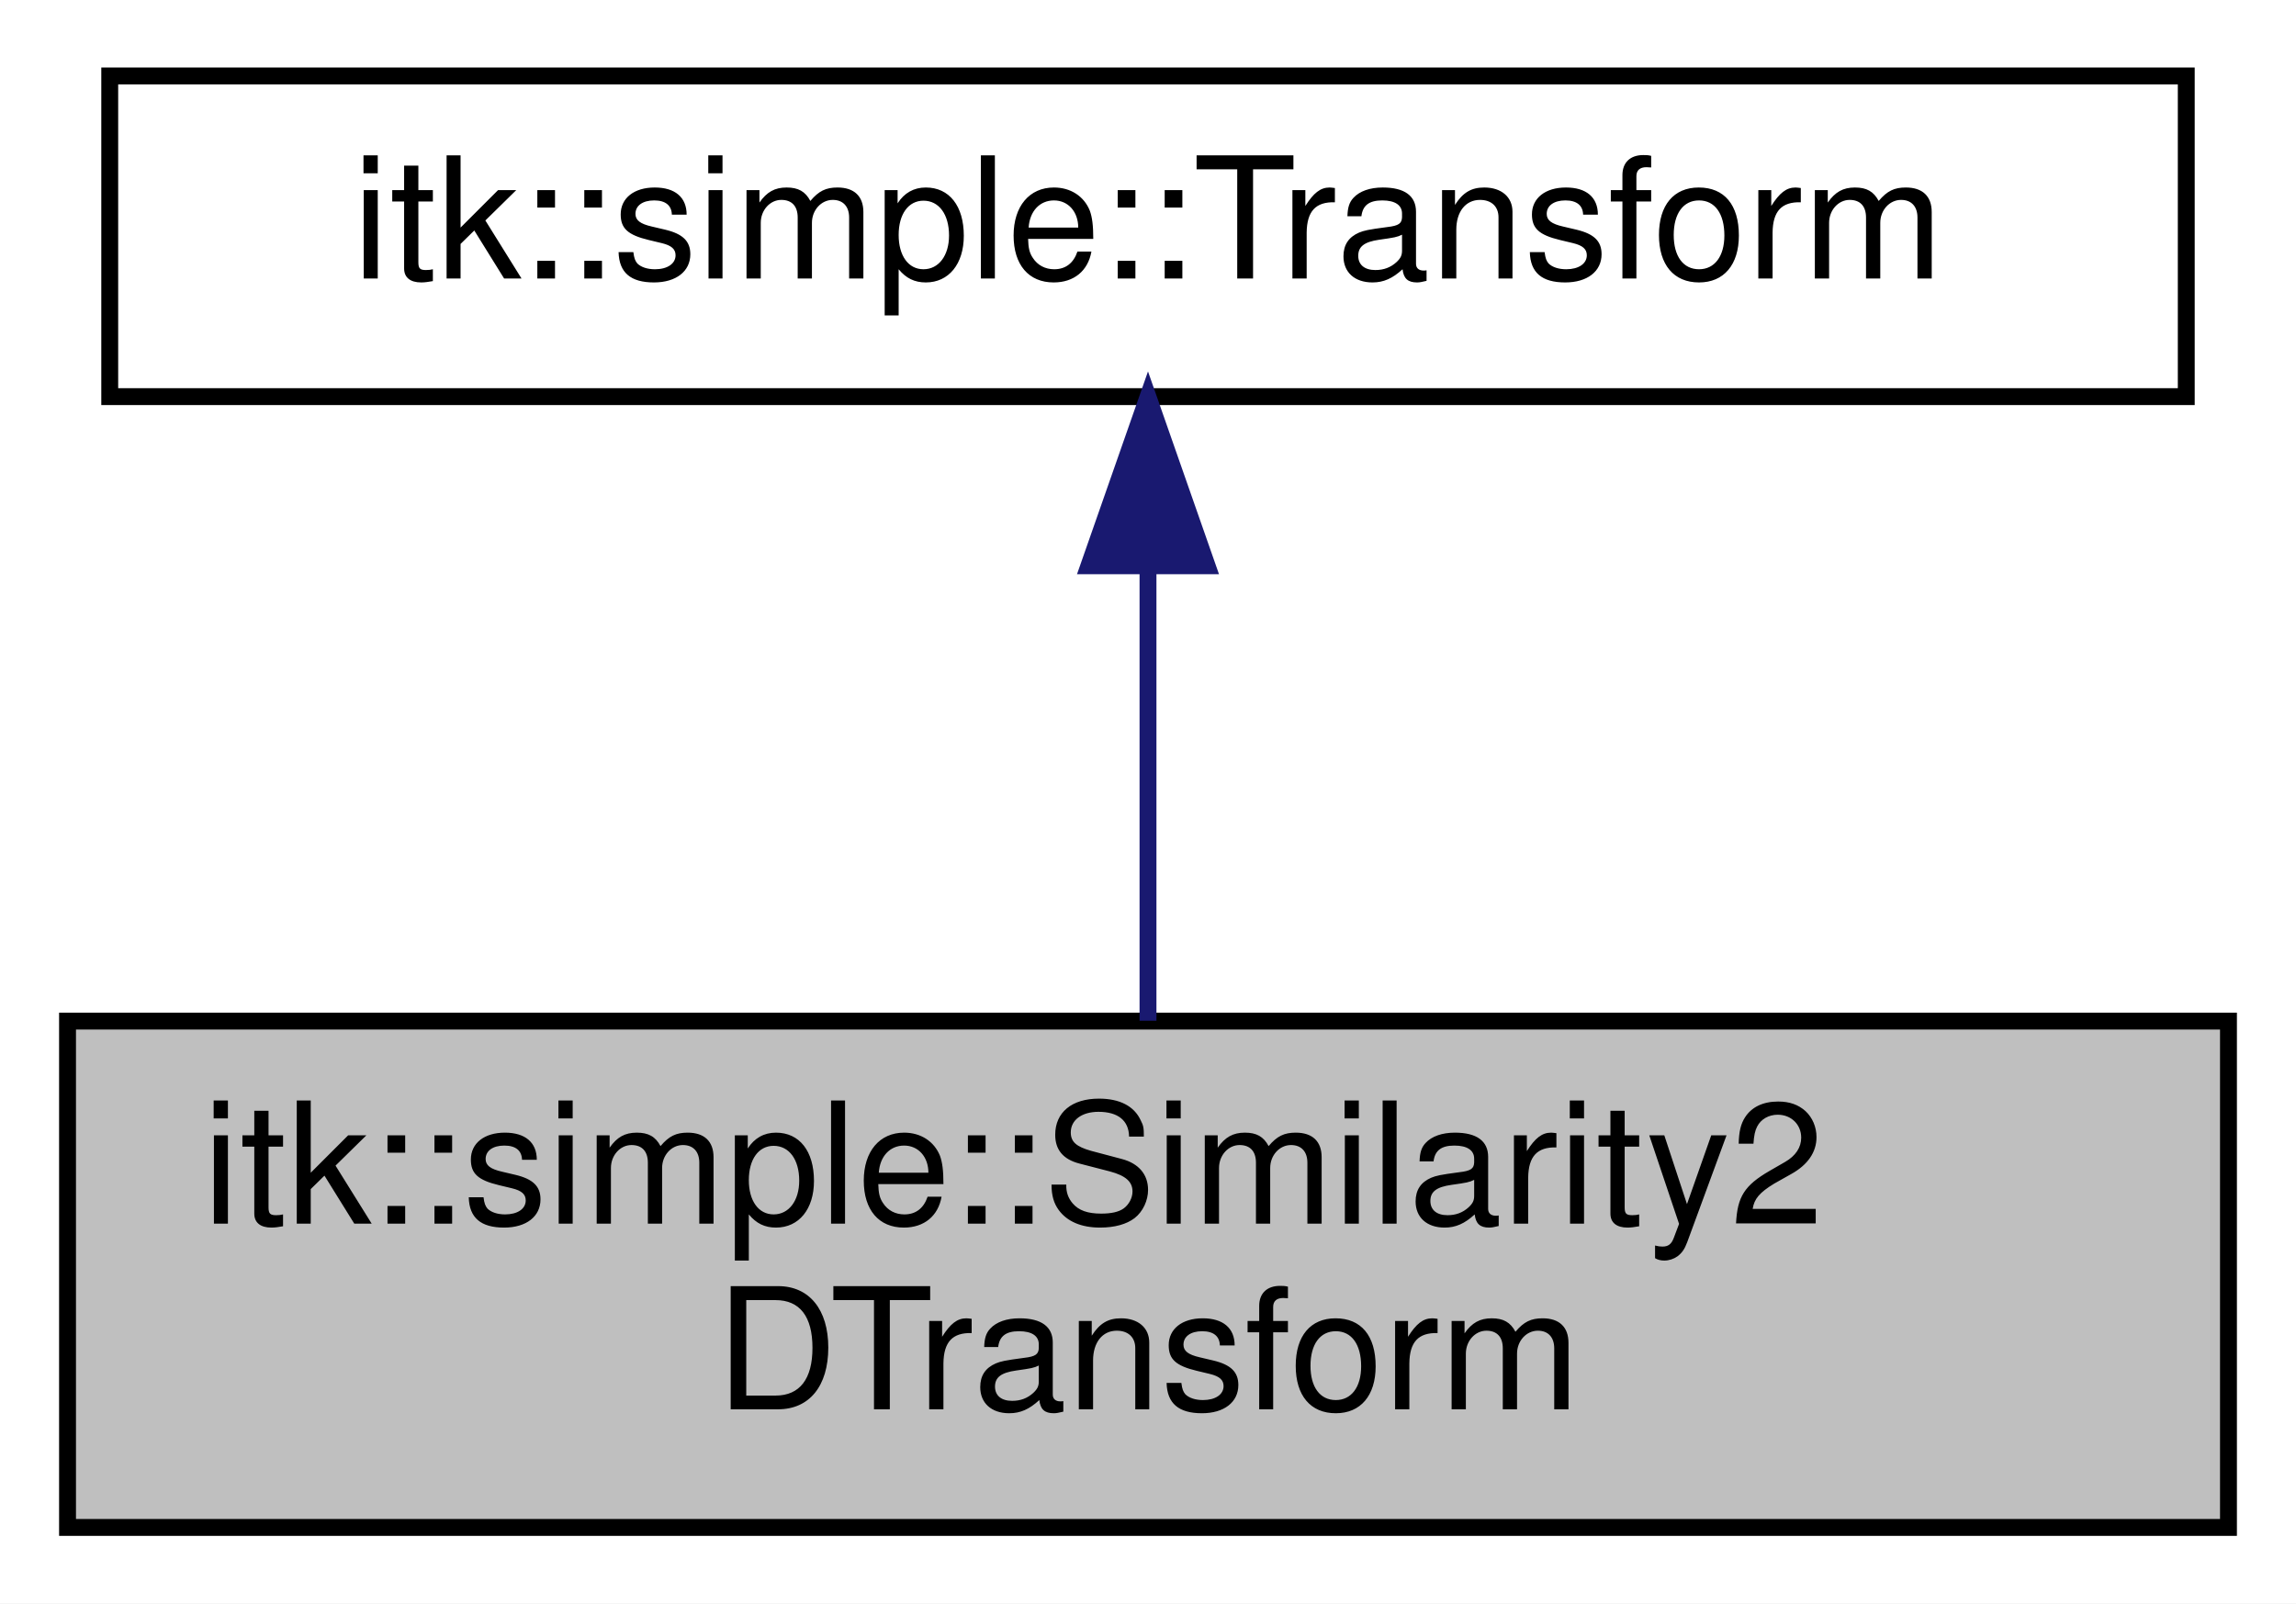
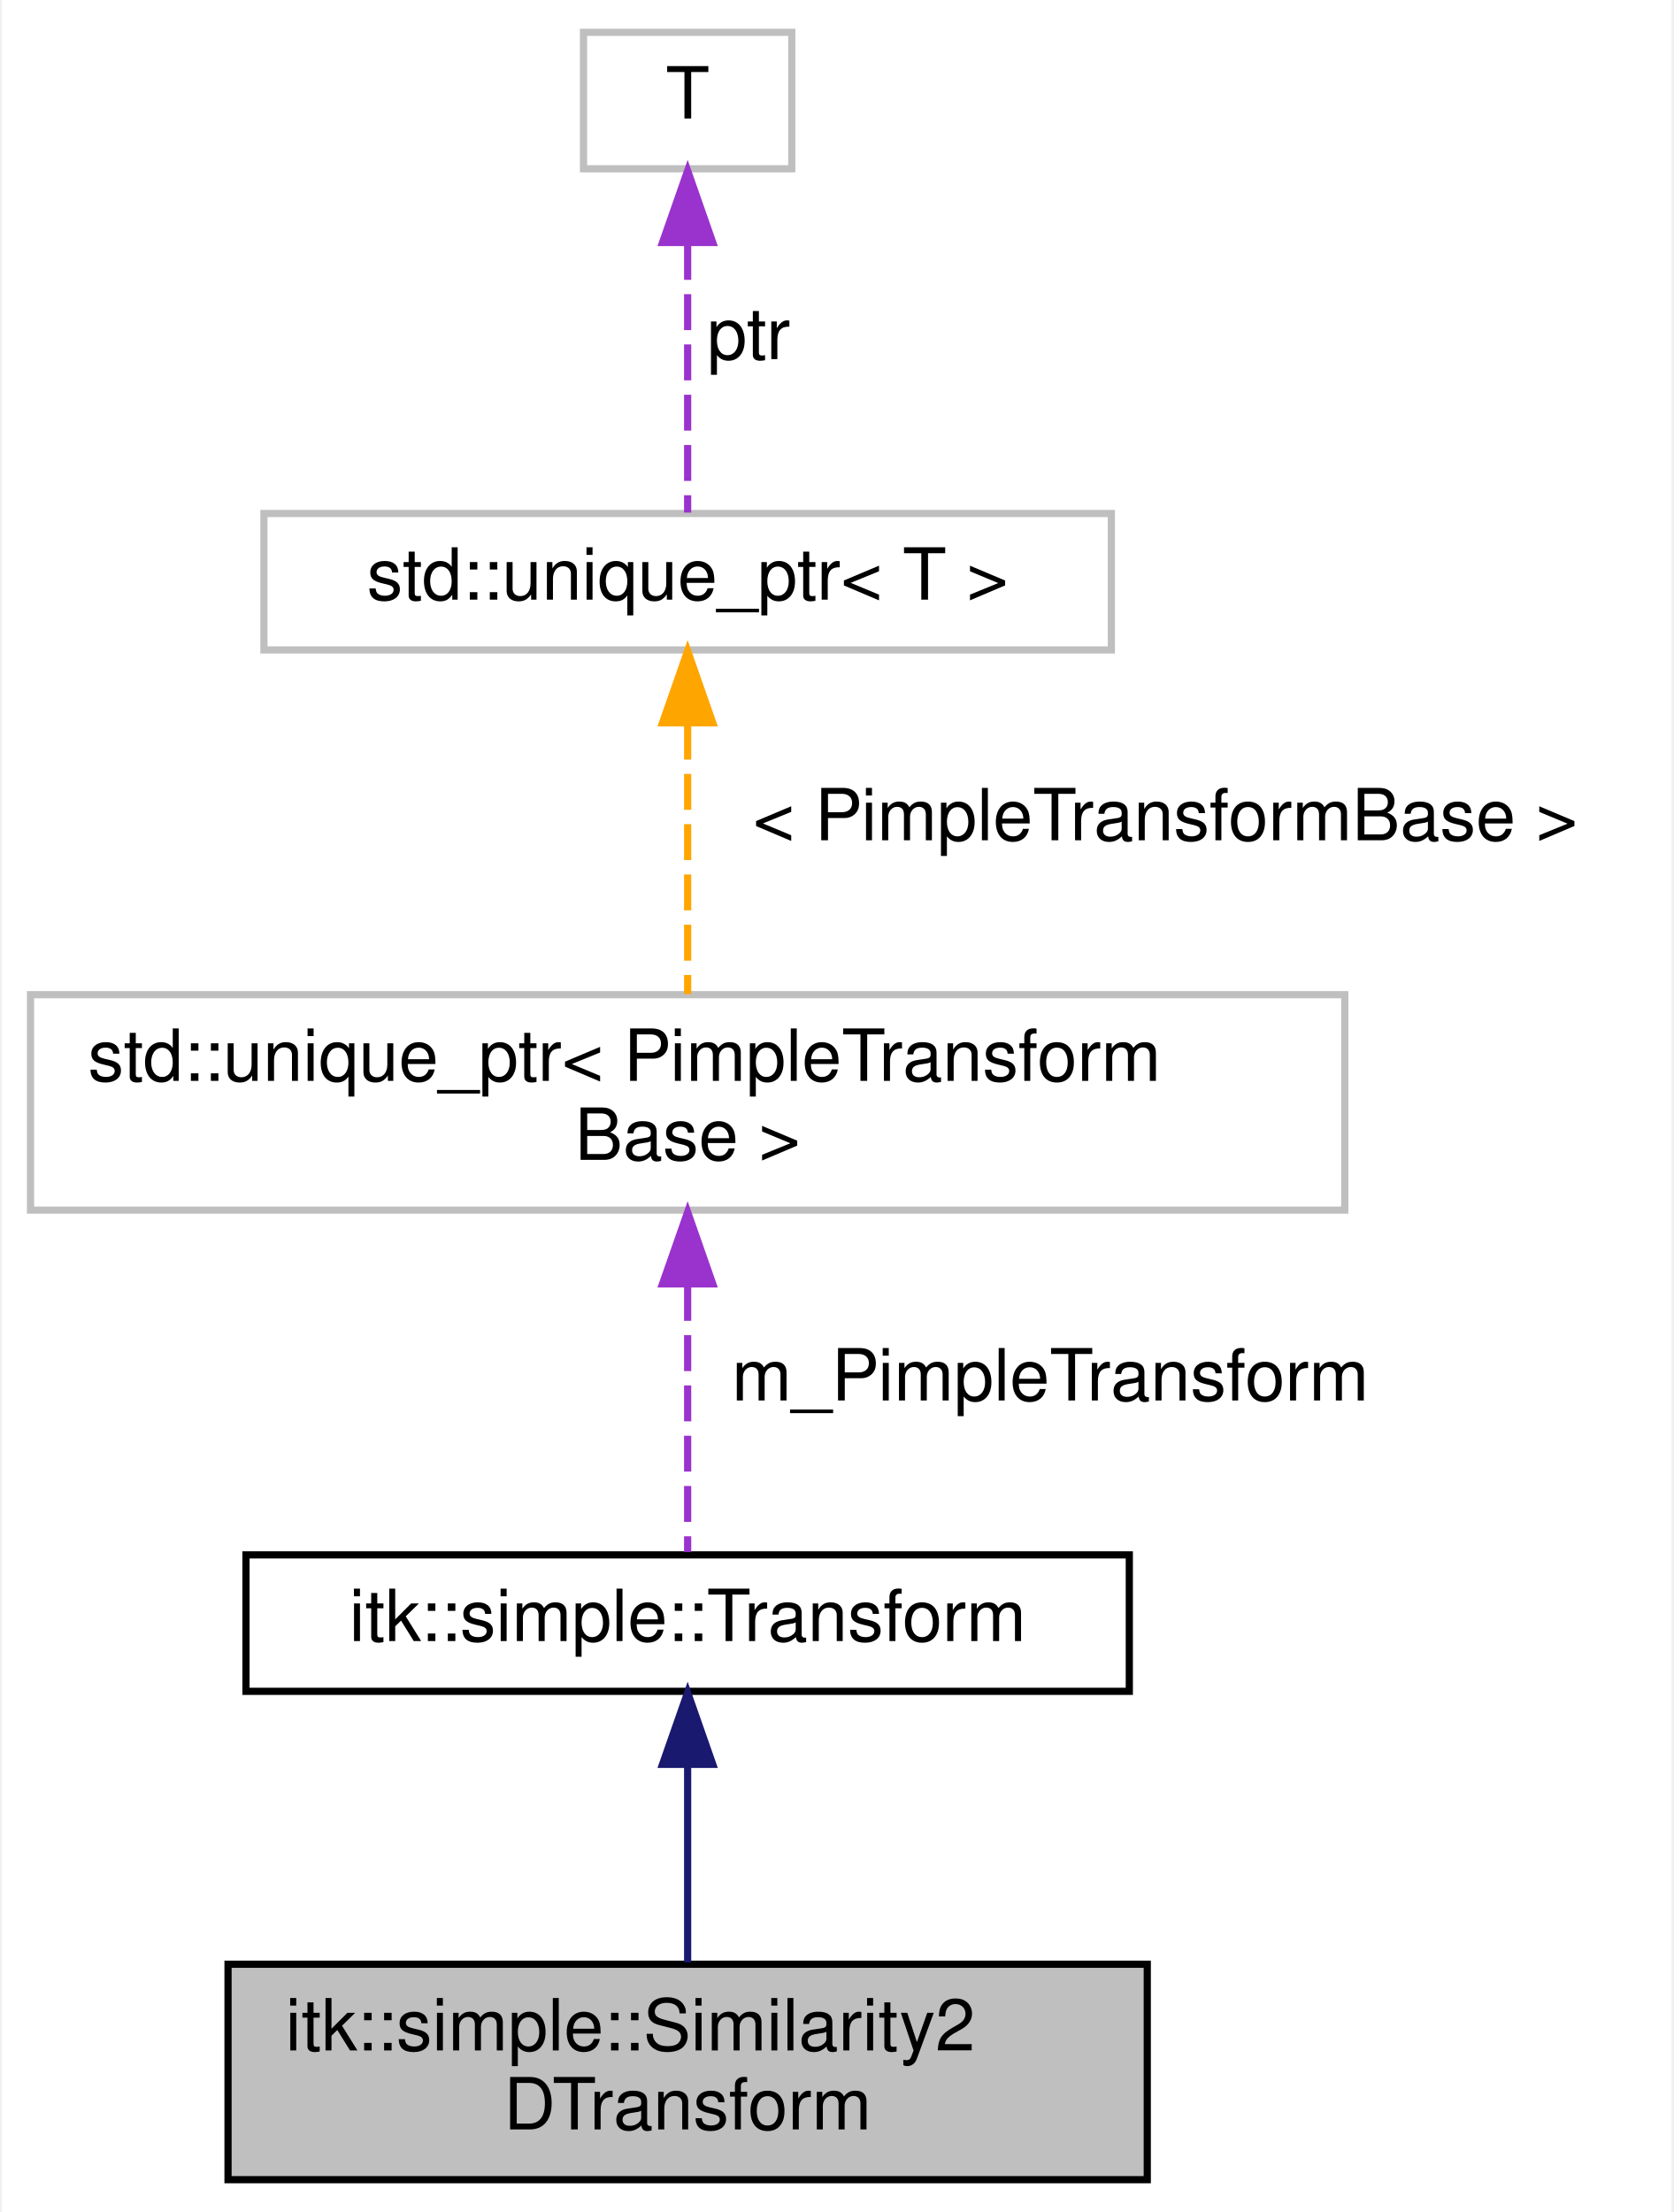
- <svg xmlns="http://www.w3.org/2000/svg" xmlns:xlink="http://www.w3.org/1999/xlink" width="136pt" height="95pt" viewBox="0.00 0.00 136.00 95.00">
-   <g id="graph0" class="graph" transform="scale(1 1) rotate(0) translate(4 91)">
-     <polygon fill="white" stroke="transparent" points="-4,4 -4,-91 132,-91 132,4 -4,4" />
+ <svg xmlns="http://www.w3.org/2000/svg" xmlns:xlink="http://www.w3.org/1999/xlink" width="233pt" height="308pt" viewBox="0.00 0.00 232.50 308.00">
+   <g id="graph0" class="graph" transform="scale(1 1) rotate(0) translate(4 304)">
+     <polygon fill="white" stroke="transparent" points="-4,4 -4,-304 228.5,-304 228.5,4 -4,4" />
    <g id="node1" class="node">
      <g id="a_node1">
        <a xlink:title="A similarity 2D transform with rotation in radians and isotropic scaling around a fixed center with t...">
-           <polygon fill="#bfbfbf" stroke="black" points="0,-0.5 0,-30.5 128,-30.5 128,-0.5 0,-0.5" />
-           <text text-anchor="start" x="8" y="-18.5" font-family="Helvetica,sans-Serif" font-size="10.00">itk::simple::Similarity2</text>
-           <text text-anchor="middle" x="64" y="-7.5" font-family="Helvetica,sans-Serif" font-size="10.00">DTransform</text>
+           <polygon fill="#bfbfbf" stroke="black" points="27.5,-0.5 27.5,-30.5 155.5,-30.5 155.5,-0.5 27.5,-0.5" />
+           <text text-anchor="start" x="35.5" y="-18.5" font-family="Helvetica,sans-Serif" font-size="10.00">itk::simple::Similarity2</text>
+           <text text-anchor="middle" x="91.5" y="-7.5" font-family="Helvetica,sans-Serif" font-size="10.00">DTransform</text>
        </a>
      </g>
    </g>
    <g id="node2" class="node">
      <g id="a_node2">
        <a xlink:href="classitk_1_1simple_1_1Transform.html" target="_top" xlink:title="A simplified wrapper around a variety of ITK transforms.">
-           <polygon fill="white" stroke="black" points="2.5,-67.5 2.5,-86.5 125.5,-86.5 125.5,-67.5 2.5,-67.5" />
-           <text text-anchor="middle" x="64" y="-74.5" font-family="Helvetica,sans-Serif" font-size="10.00">itk::simple::Transform</text>
+           <polygon fill="white" stroke="black" points="30,-68.5 30,-87.5 153,-87.5 153,-68.5 30,-68.5" />
+           <text text-anchor="middle" x="91.5" y="-75.5" font-family="Helvetica,sans-Serif" font-size="10.00">itk::simple::Transform</text>
        </a>
      </g>
    </g>
    <g id="edge1" class="edge">
-       <path fill="none" stroke="midnightblue" d="M64,-57.23C64,-48.59 64,-38.5 64,-30.52" />
-       <polygon fill="midnightblue" stroke="midnightblue" points="60.5,-57.48 64,-67.48 67.5,-57.48 60.5,-57.48" />
+       <path fill="none" stroke="midnightblue" d="M91.5,-58.22C91.5,-49.36 91.5,-38.96 91.5,-30.76" />
+       <polygon fill="midnightblue" stroke="midnightblue" points="88,-58.33 91.5,-68.33 95,-58.33 88,-58.33" />
+     </g>
+     <g id="node3" class="node">
+       <g id="a_node3">
+         <a xlink:title=" ">
+           <polygon fill="white" stroke="#bfbfbf" points="0,-135.5 0,-165.5 183,-165.5 183,-135.5 0,-135.5" />
+           <text text-anchor="start" x="8" y="-153.5" font-family="Helvetica,sans-Serif" font-size="10.00">std::unique_ptr&lt; PimpleTransform</text>
+           <text text-anchor="middle" x="91.5" y="-142.5" font-family="Helvetica,sans-Serif" font-size="10.00">Base &gt;</text>
+         </a>
+       </g>
+     </g>
+     <g id="edge2" class="edge">
+       <path fill="none" stroke="#9a32cd" stroke-dasharray="5,2" d="M91.5,-125.09C91.5,-112.21 91.5,-97.2 91.5,-87.89" />
+       <polygon fill="#9a32cd" stroke="#9a32cd" points="88,-125.23 91.5,-135.23 95,-125.23 88,-125.23" />
+       <text text-anchor="middle" x="142" y="-109" font-family="Helvetica,sans-Serif" font-size="10.00"> m_PimpleTransform</text>
+     </g>
+     <g id="node4" class="node">
+       <g id="a_node4">
+         <a xlink:title="STL class.">
+           <polygon fill="white" stroke="#bfbfbf" points="32.5,-213.5 32.5,-232.5 150.5,-232.5 150.5,-213.5 32.5,-213.5" />
+           <text text-anchor="middle" x="91.5" y="-220.5" font-family="Helvetica,sans-Serif" font-size="10.00">std::unique_ptr&lt; T &gt;</text>
+         </a>
+       </g>
+     </g>
+     <g id="edge3" class="edge">
+       <path fill="none" stroke="orange" stroke-dasharray="5,2" d="M91.5,-203.24C91.5,-191.41 91.5,-176.38 91.5,-165.58" />
+       <polygon fill="orange" stroke="orange" points="88,-203.36 91.5,-213.36 95,-203.36 88,-203.36" />
+       <text text-anchor="middle" x="158" y="-187" font-family="Helvetica,sans-Serif" font-size="10.00"> &lt; PimpleTransformBase &gt;</text>
+     </g>
+     <g id="node5" class="node">
+       <g id="a_node5">
+         <a xlink:title=" ">
+           <polygon fill="white" stroke="#bfbfbf" points="77,-280.5 77,-299.5 106,-299.5 106,-280.5 77,-280.5" />
+           <text text-anchor="middle" x="91.5" y="-287.5" font-family="Helvetica,sans-Serif" font-size="10.00">T</text>
+         </a>
+       </g>
+     </g>
+     <g id="edge4" class="edge">
+       <path fill="none" stroke="#9a32cd" stroke-dasharray="5,2" d="M91.5,-270.04C91.5,-257.67 91.5,-242.12 91.5,-232.63" />
+       <polygon fill="#9a32cd" stroke="#9a32cd" points="88,-270.23 91.5,-280.23 95,-270.23 88,-270.23" />
+       <text text-anchor="middle" x="100" y="-254" font-family="Helvetica,sans-Serif" font-size="10.00"> ptr</text>
    </g>
  </g>
</svg>
